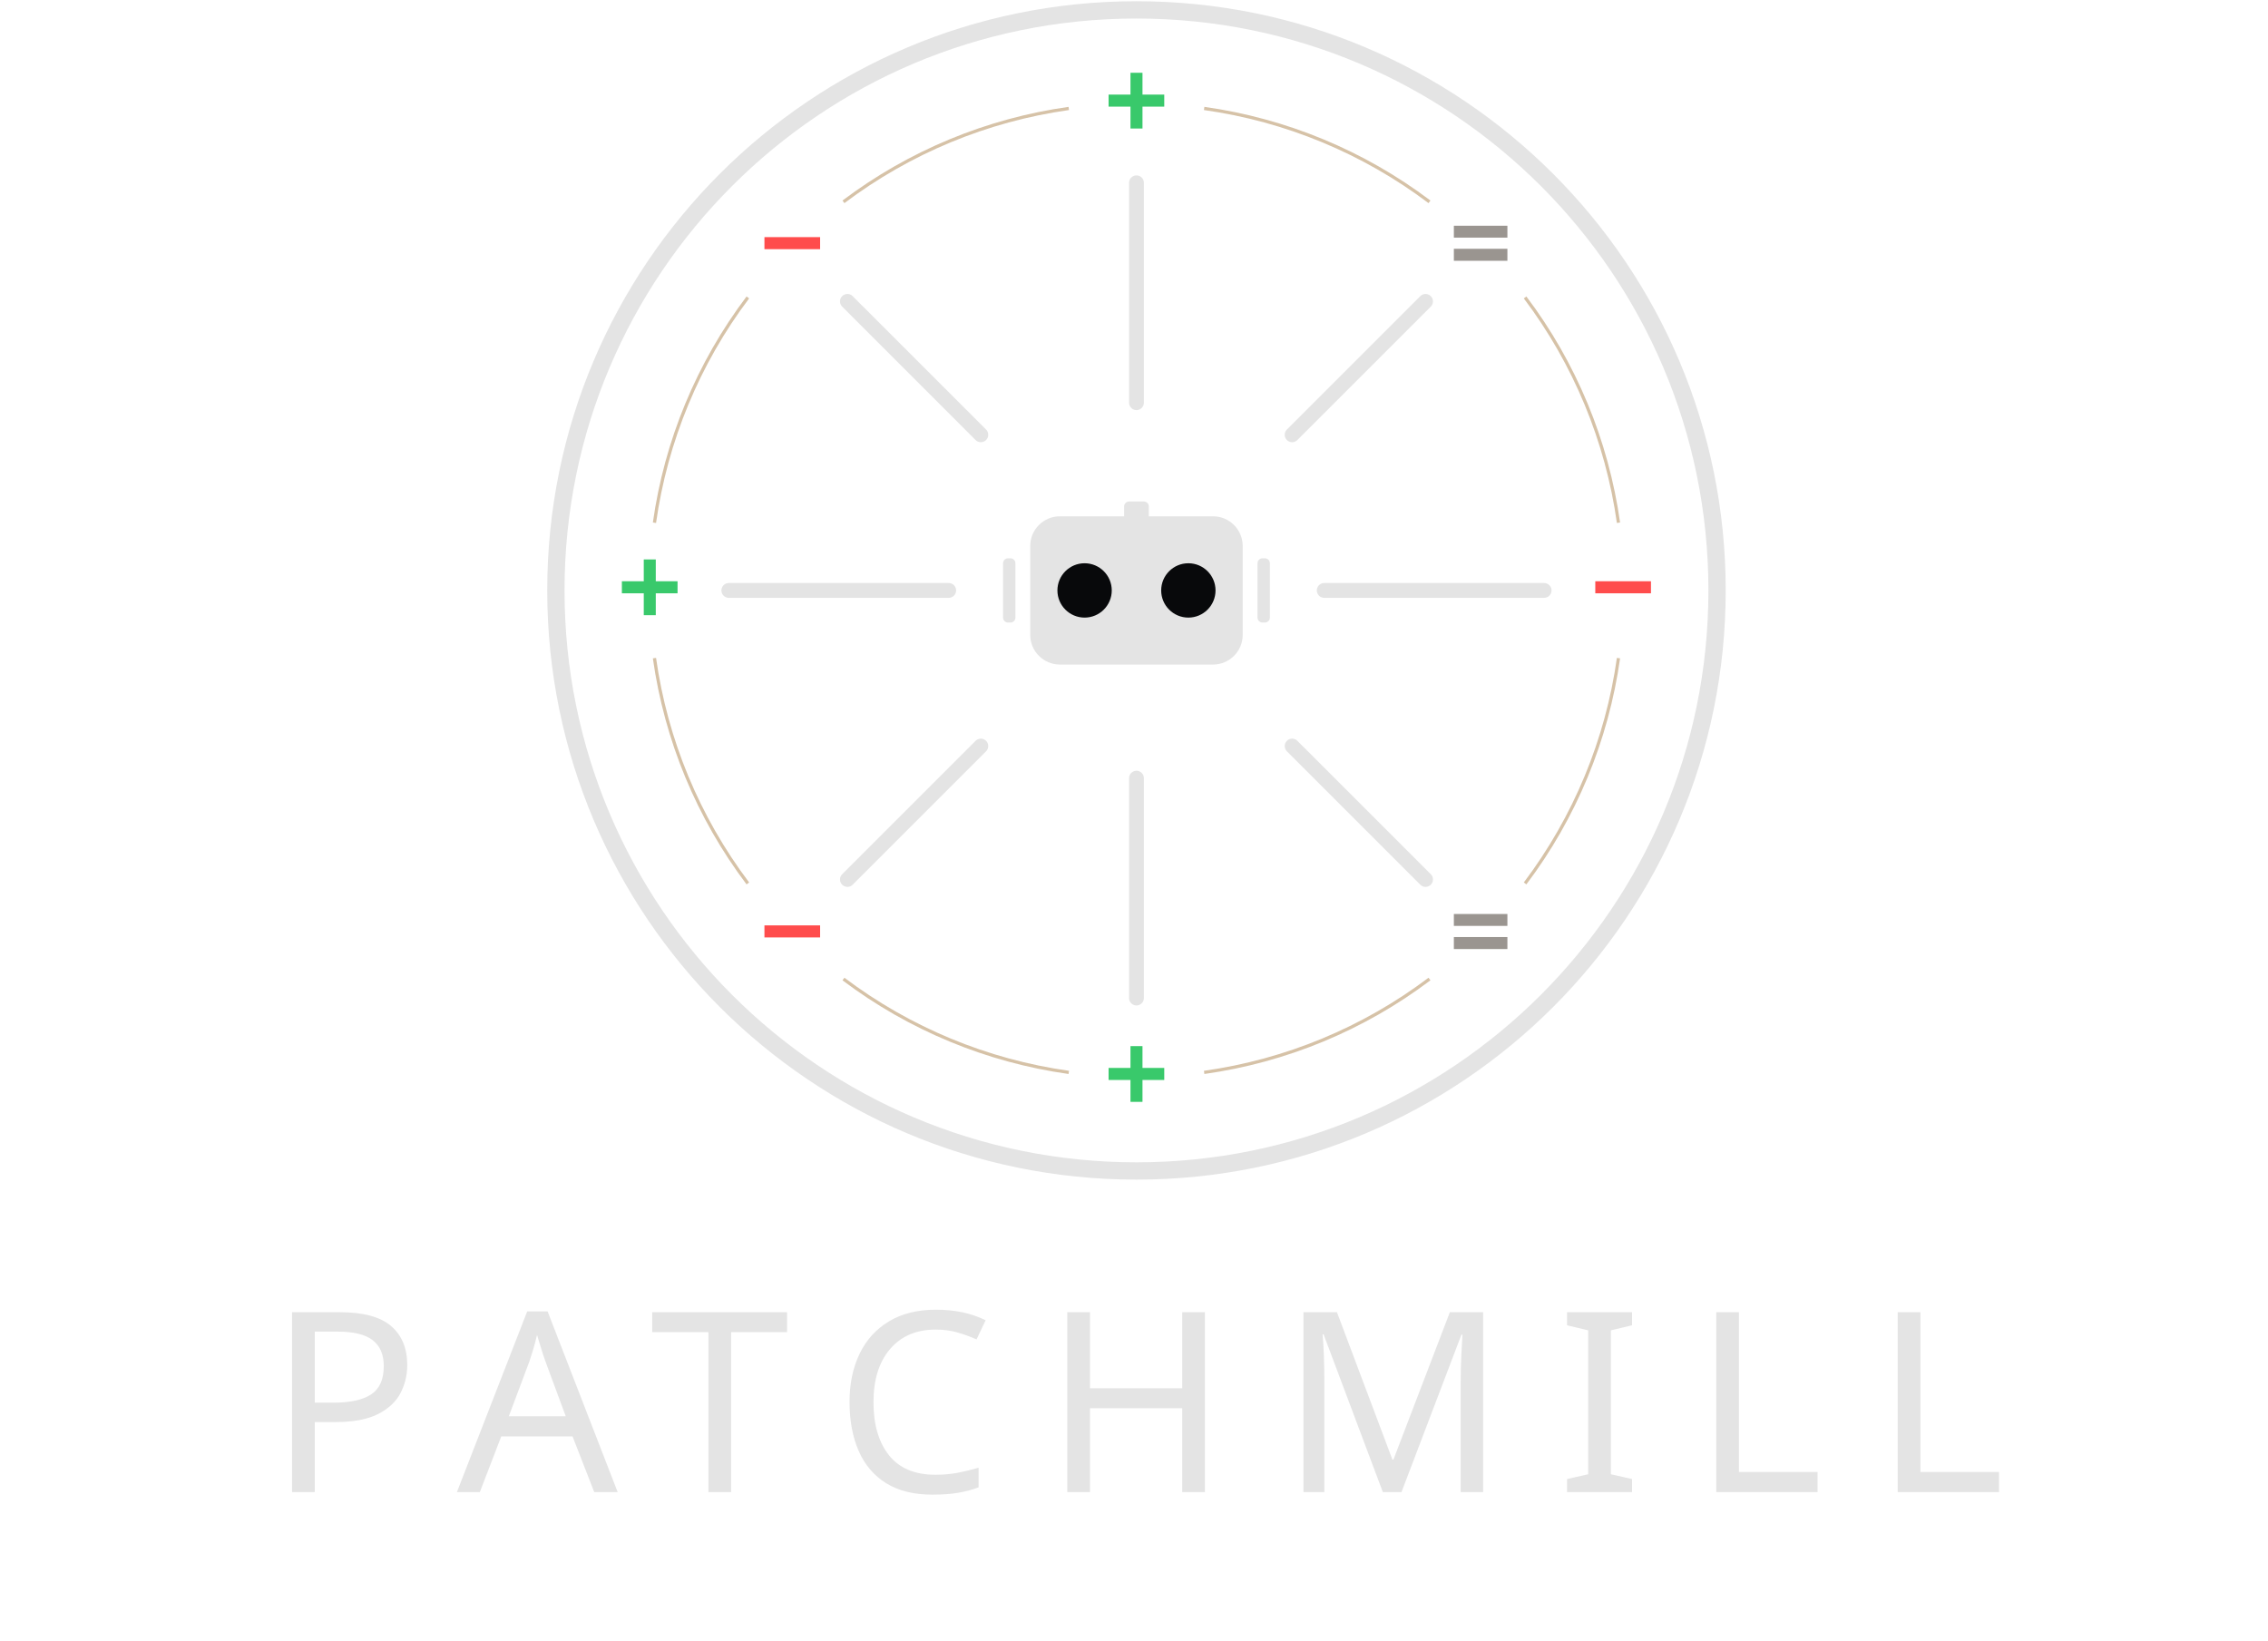
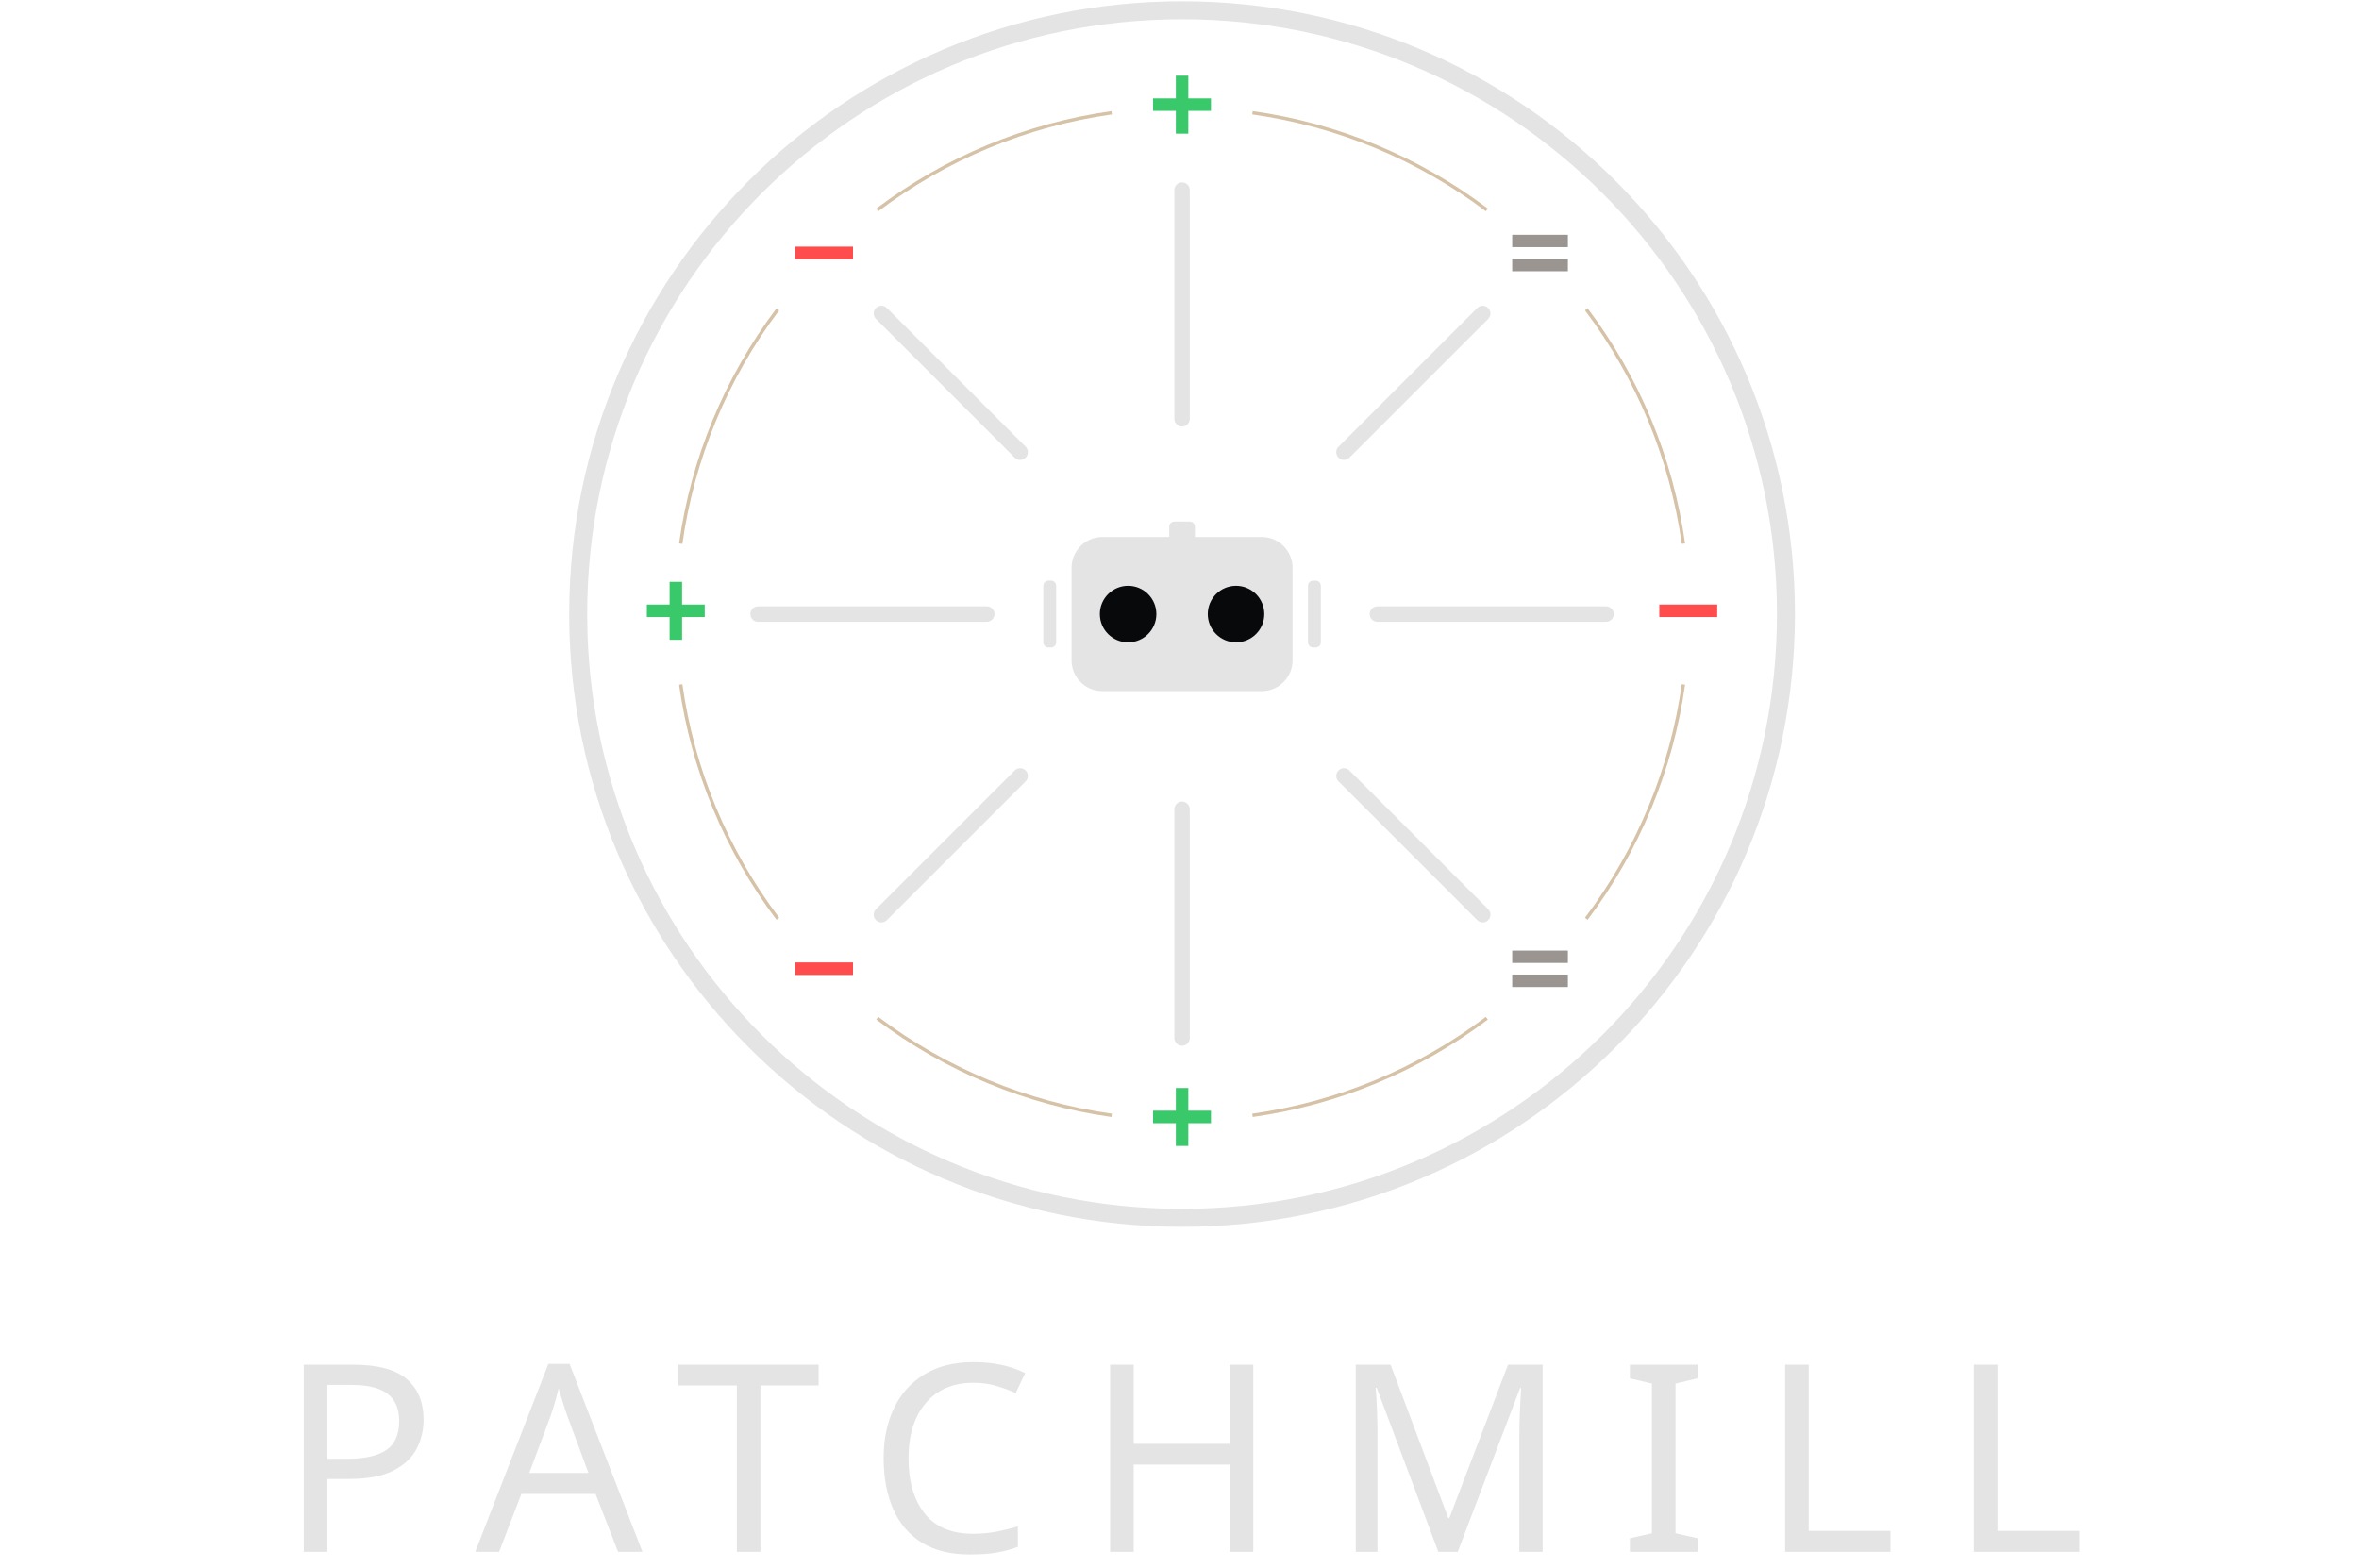
- <svg xmlns="http://www.w3.org/2000/svg" viewBox="340 56 918 664" width="918" height="664">
+ <svg xmlns="http://www.w3.org/2000/svg" viewBox="340 56 918 610" width="918" height="610">
  <g transform="translate(800 295)">
    <circle r="235" fill="none" stroke="#e4e4e4" stroke-width="7" />
    <g fill="none" stroke="#c4a882" stroke-width="1.3" opacity=".7">
      <path d="M 27.4 -195.1 A 197 197 0 0 1 118.6 -157.3" />
      <path d="M 157.3 -118.6 A 197 197 0 0 1 195.1 -27.4" />
      <path d="M 195.1 27.4 A 197 197 0 0 1 157.3 118.6" />
      <path d="M 118.6 157.3 A 197 197 0 0 1 27.4 195.1" />
      <path d="M -27.4 195.1 A 197 197 0 0 1 -118.6 157.3" />
      <path d="M -157.3 118.6 A 197 197 0 0 1 -195.1 27.4" />
      <path d="M -195.1 -27.4 A 197 197 0 0 1 -157.3 -118.6" />
      <path d="M -118.6 -157.3 A 197 197 0 0 1 -27.4 -195.1" />
    </g>
    <g stroke="#e4e4e4" stroke-width="6" stroke-linecap="round">
      <line x1="0" y1="-165" x2="0" y2="-76" />
      <line x1="0" y1="76" x2="0" y2="165" />
      <line x1="-165" y1="0" x2="-76" y2="0" />
      <line x1="76" y1="0" x2="165" y2="0" />
      <line x1="-117" y1="-117" x2="-63" y2="-63" />
      <line x1="117" y1="-117" x2="63" y2="-63" />
      <line x1="-117" y1="117" x2="-63" y2="63" />
      <line x1="117" y1="117" x2="63" y2="63" />
    </g>
    <g font-family="DejaVu Sans Mono, monospace" font-size="42" font-weight="700" text-anchor="middle" dominant-baseline="middle">
      <text x="0" y="-197" fill="#39c96b">+</text>
      <text x="139.3" y="-139.3" fill="#9a9590">=</text>
      <text x="139.3" y="139.3" fill="#9a9590">=</text>
      <text x="0" y="197" fill="#39c96b">+</text>
      <text x="-197" y="0" fill="#39c96b">+</text>
      <text x="-139.3" y="-139.3" fill="#ff4c4c">−</text>
      <text x="197" y="0" fill="#ff4c4c">−</text>
      <text x="-139.3" y="139.3" fill="#ff4c4c">−</text>
    </g>
    <g>
      <rect x="-43" y="-30" width="86" height="60" rx="12" fill="#e4e4e4" />
      <rect x="-54" y="-13" width="5" height="26" rx="2" fill="#e4e4e4" />
      <rect x="49" y="-13" width="5" height="26" rx="2" fill="#e4e4e4" />
      <rect x="-5" y="-36" width="10" height="8" rx="2" fill="#e4e4e4" />
      <circle cx="-21" cy="0" r="11" fill="#08090b" />
      <circle cx="21" cy="0" r="11" fill="#08090b" />
    </g>
  </g>
  <text x="800" y="660" text-anchor="middle" fill="#e4e4e4" font-family="Noto Sans, Arial, sans-serif" font-size="102" font-weight="400" letter-spacing="20">PATCHMILL</text>
</svg>
